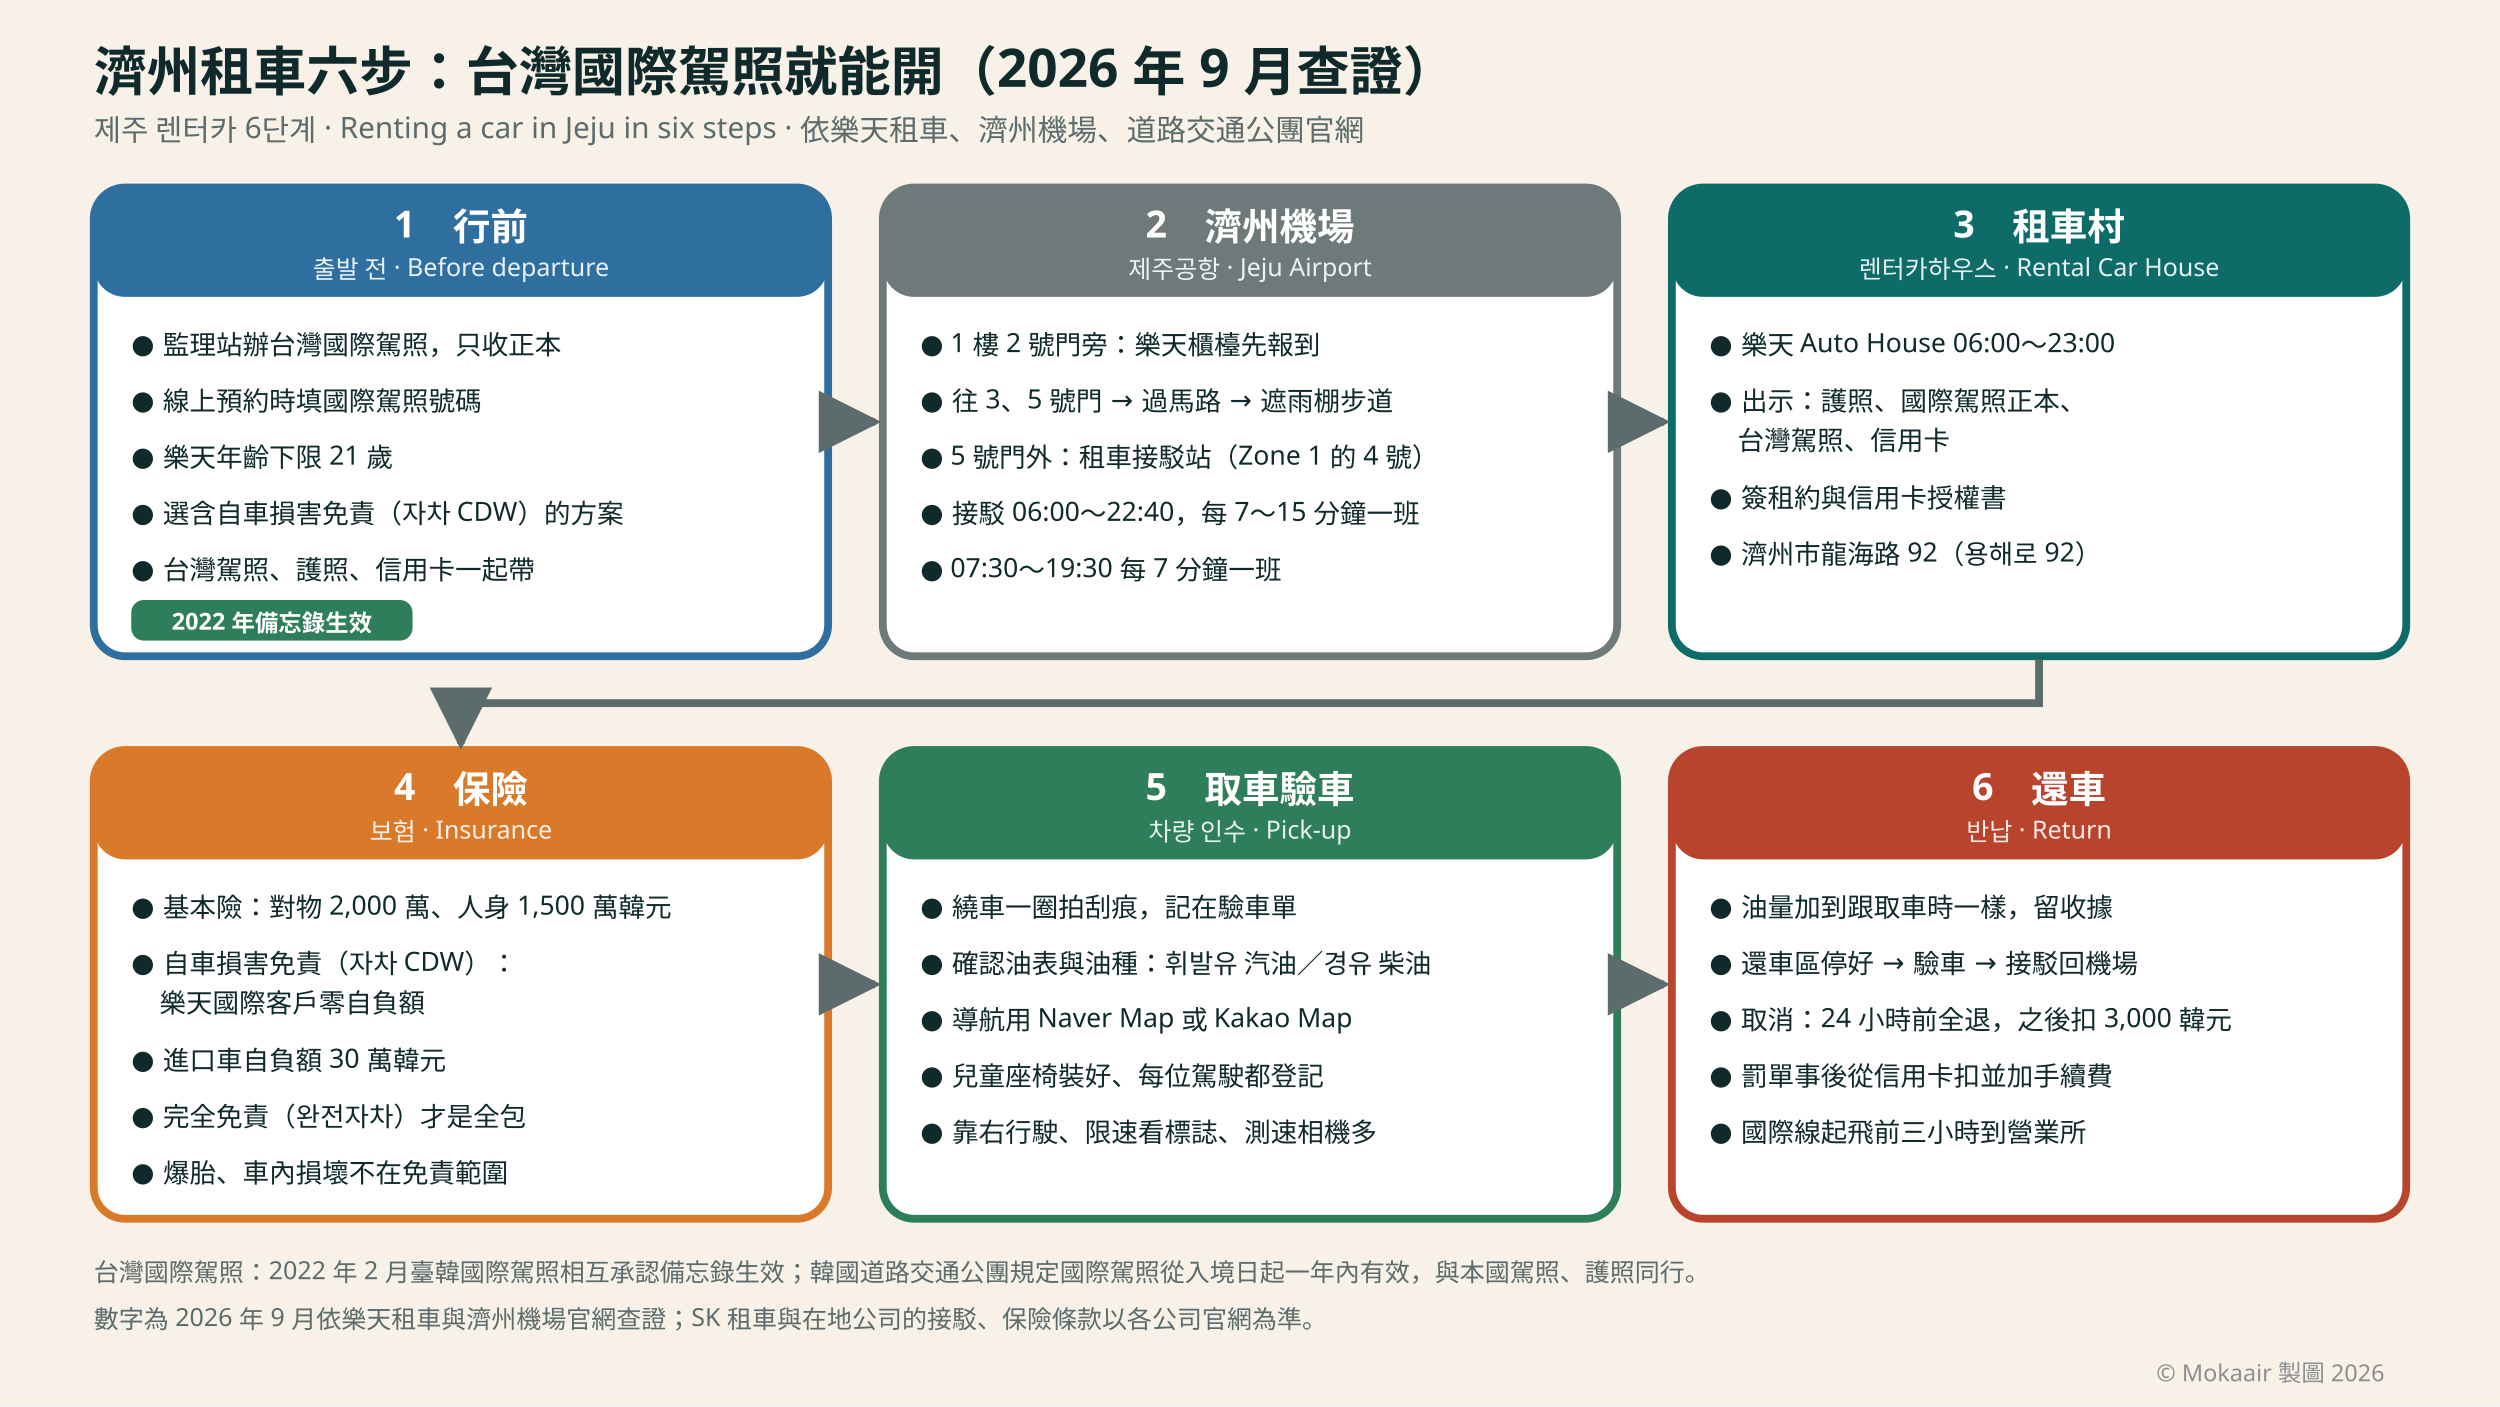
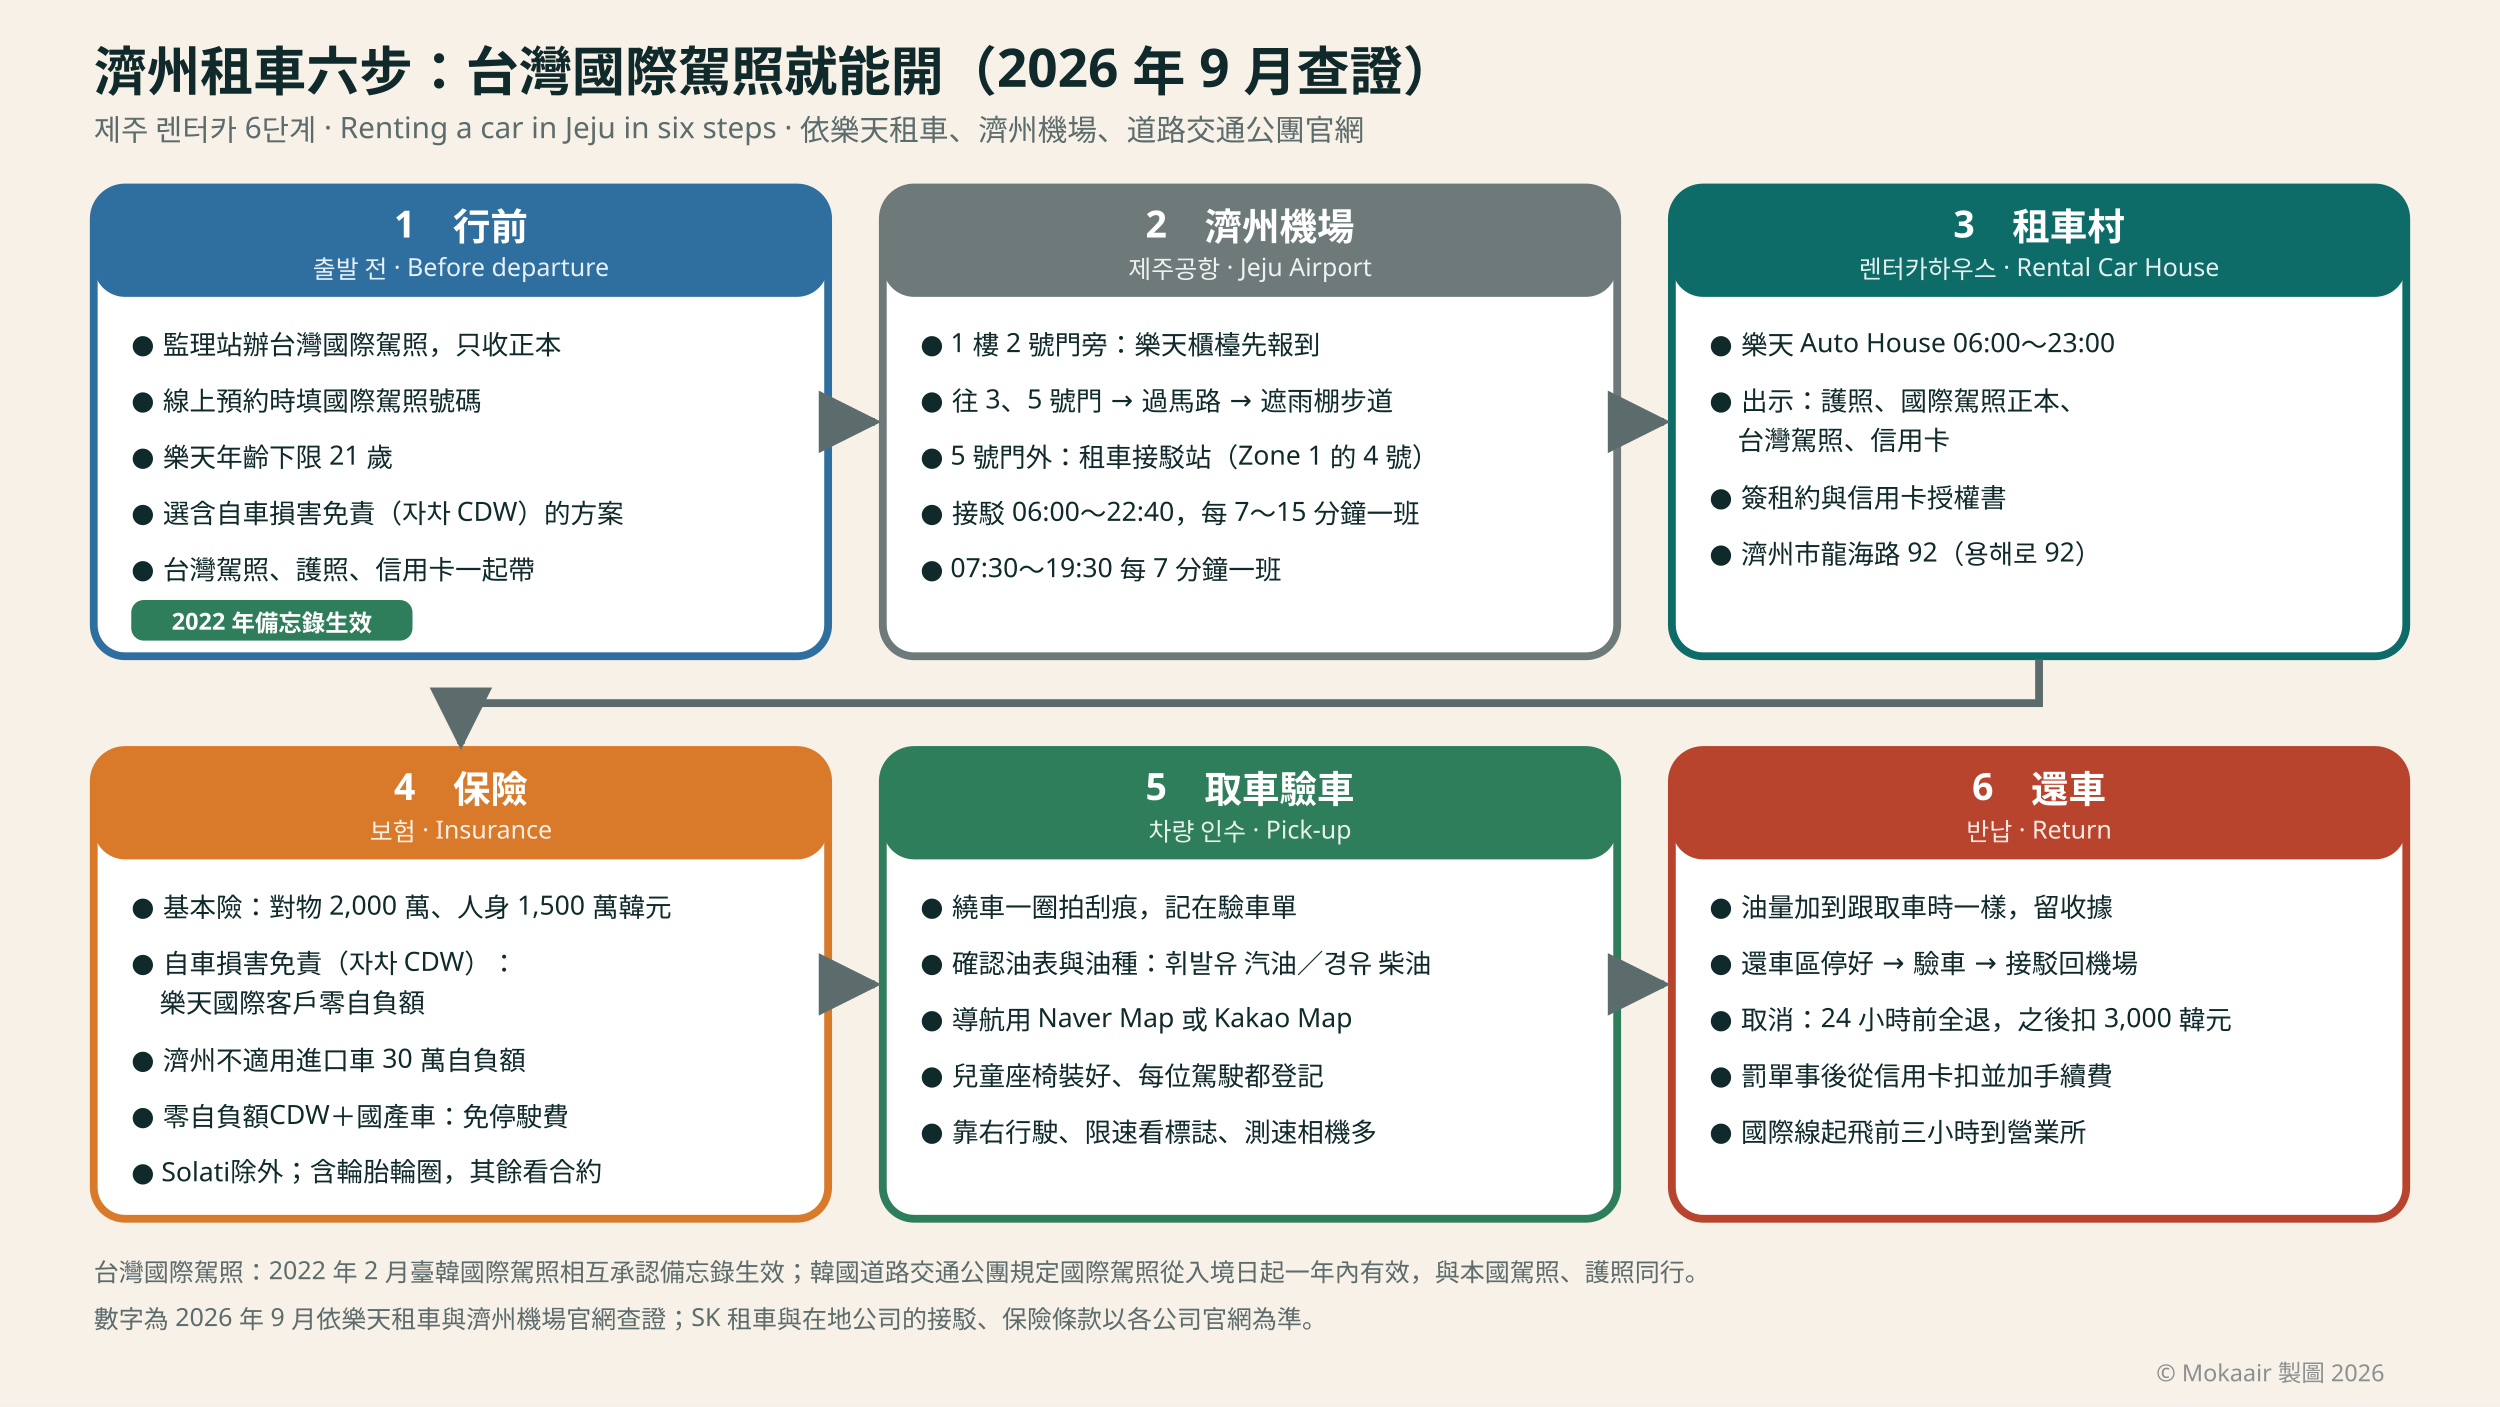
<svg xmlns="http://www.w3.org/2000/svg" viewBox="0 0 1600 900" width="1600" height="900" role="img" aria-labelledby="title desc" font-family="'Noto Sans TC','Noto Sans KR','PingFang TC','Microsoft JhengHei','Apple SD Gothic Neo',system-ui,sans-serif">
  <rect width="1600" height="900" fill="#F7F1E8" />
  <defs>
    <marker id="arrow" viewBox="0 0 10 10" refX="9" refY="5" markerWidth="8" markerHeight="8" orient="auto">
      <path d="M 0 0 L 10 5 L 0 10 z" fill="#5C6B6B" />
    </marker>
  </defs>
  <text x="60" y="58" font-size="34" font-weight="700" fill="#102A2B">濟州租車六步：台灣國際駕照就能開（2026 年 9 月查證）</text>
  <text x="60" y="90" font-size="19" fill="#5C6B6B">제주 렌터카 6단계 · Renting a car in Jeju in six steps · 依樂天租車、濟州機場、道路交通公團官網</text>
  <rect x="60" y="120" width="470" height="300" rx="20" fill="#FFFFFF" stroke="#2F6F9F" stroke-width="5" />
  <rect x="60" y="120" width="470" height="70" rx="20" fill="#2F6F9F" />
  <text x="295" y="152" font-size="24" font-weight="700" fill="#FFFFFF" text-anchor="middle">1　行前</text>
  <text x="295" y="178" font-size="16" fill="#E6F0F7" text-anchor="middle">출발 전 · Before departure</text>
  <g font-size="17" fill="#102A2B">
    <text x="84" y="226">● 監理站辦台灣國際駕照，只收正本</text>
    <text x="84" y="262">● 線上預約時填國際駕照號碼</text>
    <text x="84" y="298">● 樂天年齡下限 21 歲</text>
    <text x="84" y="334">● 選含自車損害免責（자차 CDW）的方案</text>
    <text x="84" y="370">● 台灣駕照、護照、信用卡一起帶</text>
  </g>
  <rect x="84" y="384" width="180" height="26" rx="8" fill="#2E7D5B" />
  <text x="174" y="403" font-size="15" fill="#FFFFFF" text-anchor="middle" font-weight="700">2022 年備忘錄生效</text>
  <rect x="565" y="120" width="470" height="300" rx="20" fill="#FFFFFF" stroke="#6E7A7A" stroke-width="5" />
  <rect x="565" y="120" width="470" height="70" rx="20" fill="#6E7A7A" />
  <text x="800" y="152" font-size="24" font-weight="700" fill="#FFFFFF" text-anchor="middle">2　濟州機場</text>
  <text x="800" y="178" font-size="16" fill="#EEF1F1" text-anchor="middle">제주공항 · Jeju Airport</text>
  <g font-size="17" fill="#102A2B">
    <text x="589" y="226">● 1 樓 2 號門旁：樂天櫃檯先報到</text>
    <text x="589" y="262">● 往 3、5 號門 → 過馬路 → 遮雨棚步道</text>
    <text x="589" y="298">● 5 號門外：租車接駁站（Zone 1 的 4 號）</text>
    <text x="589" y="334">● 接駁 06:00～22:40，每 7～15 分鐘一班</text>
    <text x="589" y="370">● 07:30～19:30 每 7 分鐘一班</text>
  </g>
  <rect x="1070" y="120" width="470" height="300" rx="20" fill="#FFFFFF" stroke="#0D6B68" stroke-width="5" />
  <rect x="1070" y="120" width="470" height="70" rx="20" fill="#0D6B68" />
  <text x="1305" y="152" font-size="24" font-weight="700" fill="#FFFFFF" text-anchor="middle">3　租車村</text>
  <text x="1305" y="178" font-size="16" fill="#E3F0EF" text-anchor="middle">렌터카하우스 · Rental Car House</text>
  <g font-size="17" fill="#102A2B">
    <text x="1094" y="226">● 樂天 Auto House 06:00～23:00</text>
    <text x="1094" y="262">● 出示：護照、國際駕照正本、</text>
    <text x="1112" y="288">台灣駕照、信用卡</text>
    <text x="1094" y="324">● 簽租約與信用卡授權書</text>
    <text x="1094" y="360">● 濟州市龍海路 92（용해로 92）</text>
  </g>
  <rect x="60" y="480" width="470" height="300" rx="20" fill="#FFFFFF" stroke="#D97A2B" stroke-width="5" />
  <rect x="60" y="480" width="470" height="70" rx="20" fill="#D97A2B" />
  <text x="295" y="512" font-size="24" font-weight="700" fill="#FFFFFF" text-anchor="middle">4　保險</text>
  <text x="295" y="538" font-size="16" fill="#FBEFE4" text-anchor="middle">보험 · Insurance</text>
  <g font-size="17" fill="#102A2B">
    <text x="84" y="586">● 基本險：對物 2,000 萬、人身 1,500 萬韓元</text>
    <text x="84" y="622">● 自車損害免責（자차 CDW）：</text>
    <text x="102" y="648">樂天國際客戶零自負額</text>
-     <text x="84" y="684">● 進口車自負額 30 萬韓元</text>
-     <text x="84" y="720">● 完全免責（완전자차）才是全包</text>
-     <text x="84" y="756">● 爆胎、車內損壞不在免責範圍</text>
+     <text x="84" y="684">● 濟州不適用進口車 30 萬自負額</text>
+     <text x="84" y="720">● 零自負額CDW＋國產車：免停駛費</text>
+     <text x="84" y="756">● Solati除外；含輪胎輪圈，其餘看合約</text>
  </g>
  <rect x="565" y="480" width="470" height="300" rx="20" fill="#FFFFFF" stroke="#2E7D5B" stroke-width="5" />
  <rect x="565" y="480" width="470" height="70" rx="20" fill="#2E7D5B" />
  <text x="800" y="512" font-size="24" font-weight="700" fill="#FFFFFF" text-anchor="middle">5　取車驗車</text>
  <text x="800" y="538" font-size="16" fill="#E7F2EC" text-anchor="middle">차량 인수 · Pick-up</text>
  <g font-size="17" fill="#102A2B">
    <text x="589" y="586">● 繞車一圈拍刮痕，記在驗車單</text>
    <text x="589" y="622">● 確認油表與油種：휘발유 汽油／경유 柴油</text>
    <text x="589" y="658">● 導航用 Naver Map 或 Kakao Map</text>
    <text x="589" y="694">● 兒童座椅裝好、每位駕駛都登記</text>
    <text x="589" y="730">● 靠右行駛、限速看標誌、測速相機多</text>
  </g>
  <rect x="1070" y="480" width="470" height="300" rx="20" fill="#FFFFFF" stroke="#B8442D" stroke-width="5" />
  <rect x="1070" y="480" width="470" height="70" rx="20" fill="#B8442D" />
  <text x="1305" y="512" font-size="24" font-weight="700" fill="#FFFFFF" text-anchor="middle">6　還車</text>
  <text x="1305" y="538" font-size="16" fill="#FBE9E4" text-anchor="middle">반납 · Return</text>
  <g font-size="17" fill="#102A2B">
    <text x="1094" y="586">● 油量加到跟取車時一樣，留收據</text>
    <text x="1094" y="622">● 還車區停好 → 驗車 → 接駁回機場</text>
    <text x="1094" y="658">● 取消：24 小時前全退，之後扣 3,000 韓元</text>
    <text x="1094" y="694">● 罰單事後從信用卡扣並加手續費</text>
    <text x="1094" y="730">● 國際線起飛前三小時到營業所</text>
  </g>
  <path d="M 532 270 L 560 270" stroke="#5C6B6B" stroke-width="5" marker-end="url(#arrow)" />
  <path d="M 1037 270 L 1065 270" stroke="#5C6B6B" stroke-width="5" marker-end="url(#arrow)" />
  <path d="M 1305 422 L 1305 450 L 295 450 L 295 476" fill="none" stroke="#5C6B6B" stroke-width="5" marker-end="url(#arrow)" />
  <path d="M 532 630 L 560 630" stroke="#5C6B6B" stroke-width="5" marker-end="url(#arrow)" />
  <path d="M 1037 630 L 1065 630" stroke="#5C6B6B" stroke-width="5" marker-end="url(#arrow)" />
  <text x="60" y="820" font-size="16" fill="#5C6B6B">台灣國際駕照：2022 年 2 月臺韓國際駕照相互承認備忘錄生效；韓國道路交通公團規定國際駕照從入境日起一年內有效，與本國駕照、護照同行。</text>
  <text x="60" y="850" font-size="16" fill="#5C6B6B">數字為 2026 年 9 月依樂天租車與濟州機場官網查證；SK 租車與在地公司的接駁、保險條款以各公司官網為準。</text>
  <text x="1380" y="884" font-size="15" fill="#8A8F8F">© Mokaair 製圖 2026</text>
</svg>
